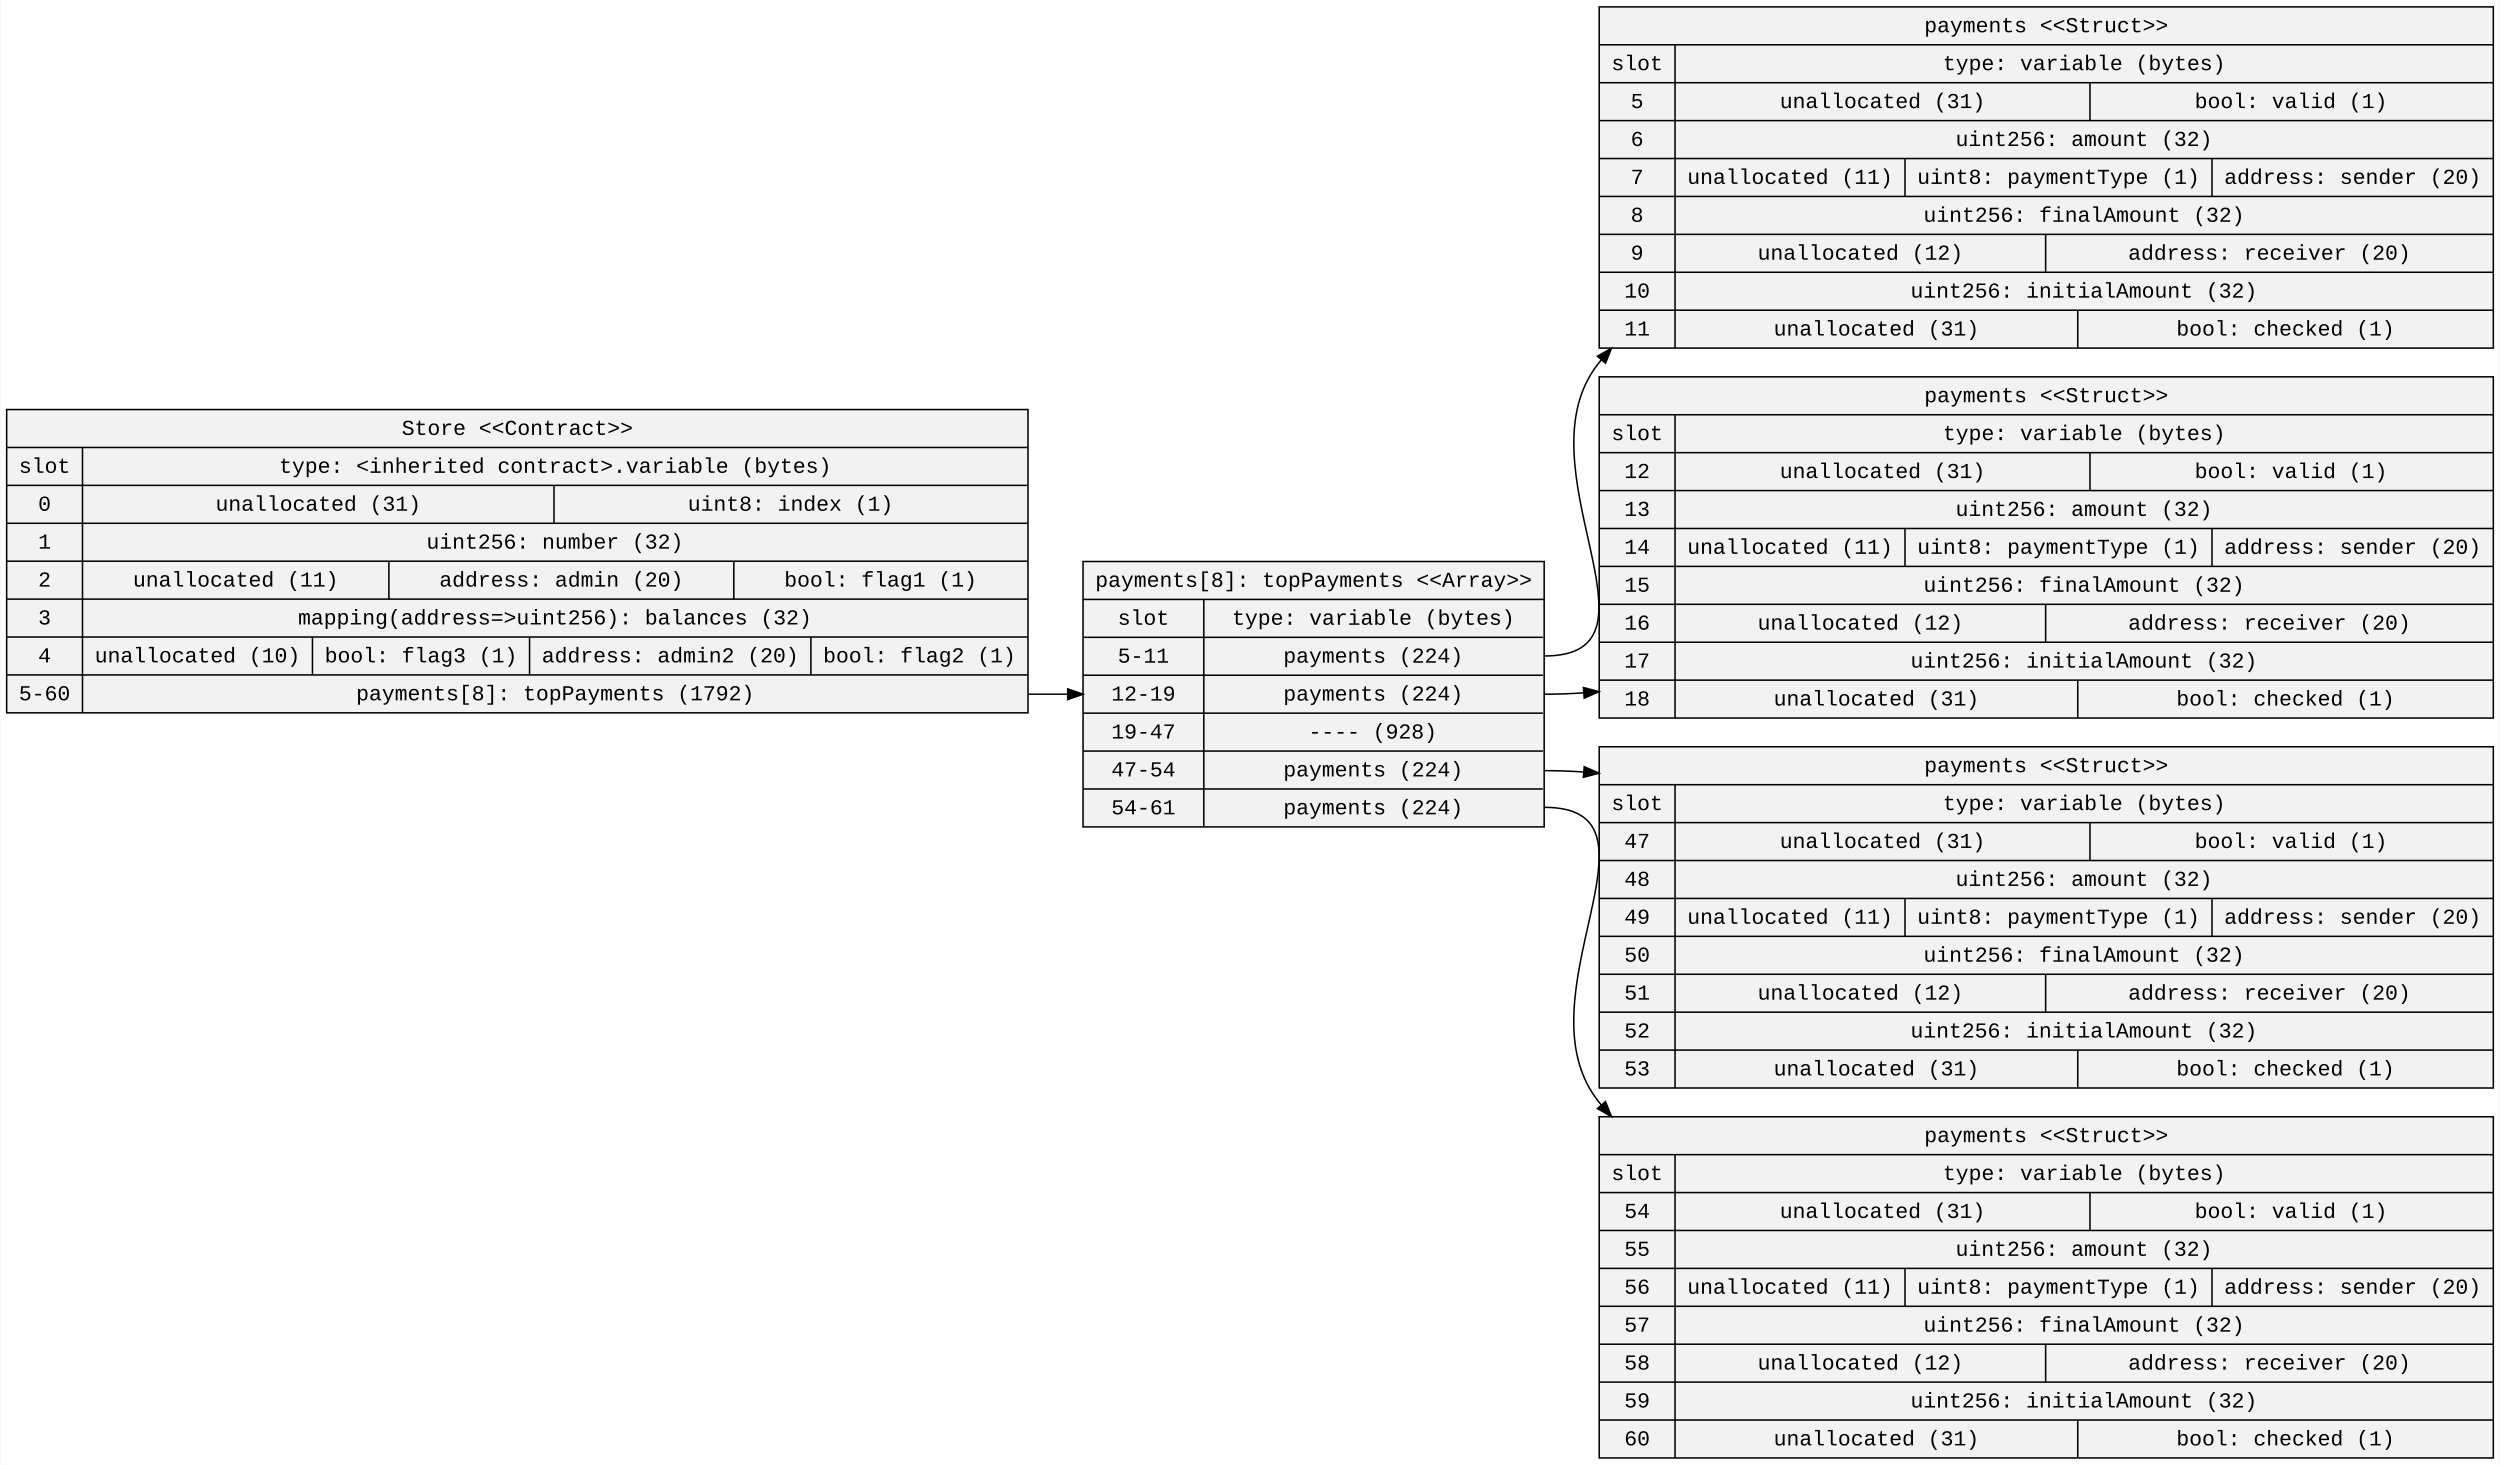
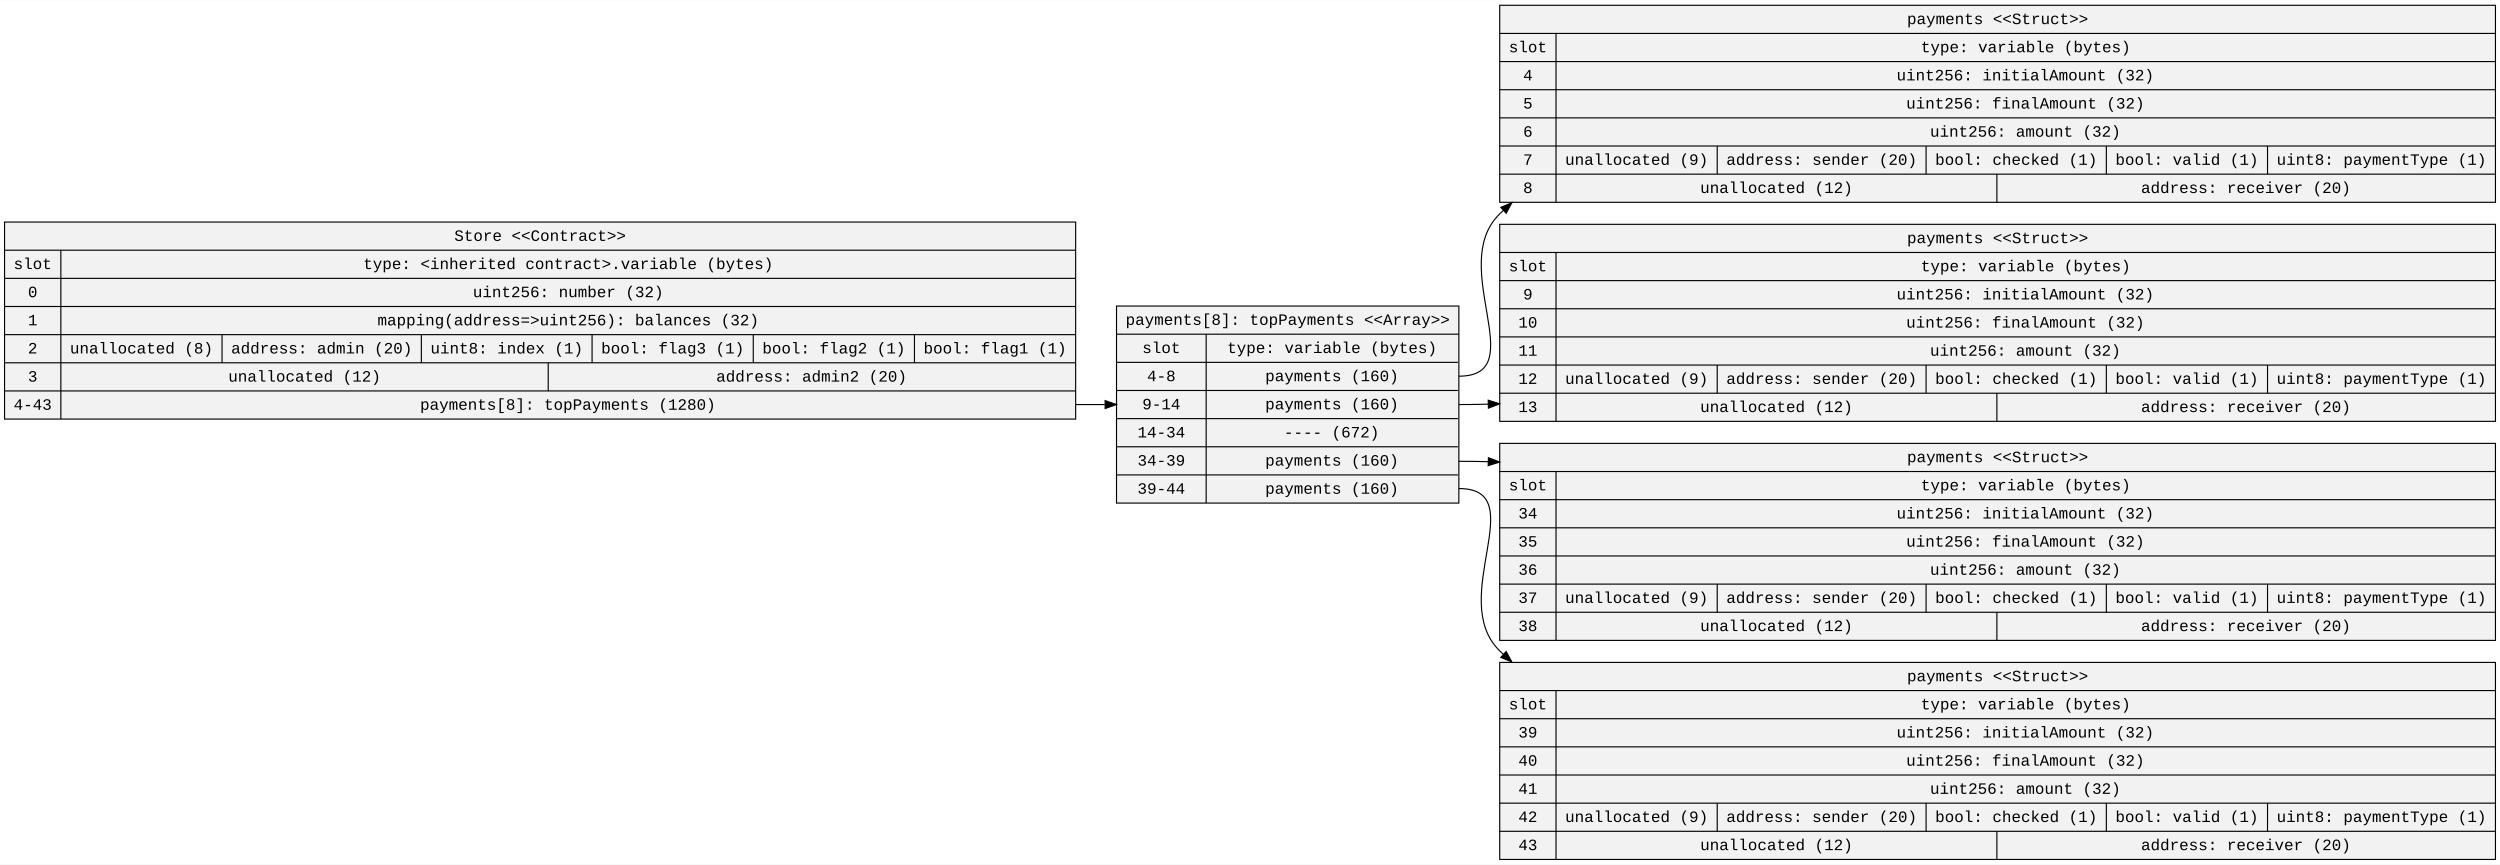
- <svg xmlns="http://www.w3.org/2000/svg" width="1635pt" height="958pt" viewBox="0.00 0.00 1634.63 958.20">
-   <g id="graph0" class="graph" transform="scale(1 1) rotate(0) translate(4 954.2)">
-     <polygon fill="white" stroke="transparent" points="-4,4 -4,-954.2 1630.63,-954.2 1630.63,4 -4,4" />
+ <svg xmlns="http://www.w3.org/2000/svg" width="2203pt" height="762pt" viewBox="0.00 0.00 2202.71 761.60">
+   <g id="graph0" class="graph" transform="scale(1 1) rotate(0) translate(4 757.6)">
+     <polygon fill="white" stroke="transparent" points="-4,4 -4,-757.6 2198.71,-757.6 2198.71,4 -4,4" />
    <g id="node1" class="node">
-       <polygon fill="#f2f2f2" stroke="black" points="0,-487.9 0,-686.3 668.1,-686.3 668.1,-487.9 0,-487.9" />
-       <text text-anchor="middle" x="334.05" y="-669.7" font-family="Courier New" font-size="14.00">Store &lt;&lt;Contract&gt;&gt;</text>
-       <polyline fill="none" stroke="black" points="0,-661.5 668.1,-661.5 " />
-       <text text-anchor="middle" x="24.8" y="-644.9" font-family="Courier New" font-size="14.00">slot</text>
-       <polyline fill="none" stroke="black" points="0,-636.7 49.61,-636.7 " />
-       <text text-anchor="middle" x="24.8" y="-620.1" font-family="Courier New" font-size="14.00">0</text>
-       <polyline fill="none" stroke="black" points="0,-611.9 49.61,-611.9 " />
-       <text text-anchor="middle" x="24.8" y="-595.3" font-family="Courier New" font-size="14.00">1</text>
-       <polyline fill="none" stroke="black" points="0,-587.1 49.61,-587.1 " />
-       <text text-anchor="middle" x="24.8" y="-570.5" font-family="Courier New" font-size="14.00">2</text>
-       <polyline fill="none" stroke="black" points="0,-562.3 49.61,-562.3 " />
-       <text text-anchor="middle" x="24.8" y="-545.7" font-family="Courier New" font-size="14.00">3</text>
-       <polyline fill="none" stroke="black" points="0,-537.5 49.61,-537.5 " />
-       <text text-anchor="middle" x="24.8" y="-520.9" font-family="Courier New" font-size="14.00">4</text>
-       <polyline fill="none" stroke="black" points="0,-512.7 49.61,-512.7 " />
-       <text text-anchor="middle" x="24.8" y="-496.1" font-family="Courier New" font-size="14.00">5-60</text>
-       <polyline fill="none" stroke="black" points="49.61,-487.9 49.61,-661.5 " />
-       <text text-anchor="middle" x="358.85" y="-644.9" font-family="Courier New" font-size="14.00">type: &lt;inherited contract&gt;.variable (bytes)</text>
-       <polyline fill="none" stroke="black" points="49.61,-636.7 668.1,-636.7 " />
-       <text text-anchor="middle" x="203.82" y="-620.1" font-family="Courier New" font-size="14.00">unallocated (31)</text>
-       <polyline fill="none" stroke="black" points="358.03,-611.9 358.03,-636.7 " />
-       <text text-anchor="middle" x="512.74" y="-620.1" font-family="Courier New" font-size="14.00">uint8: index (1)</text>
-       <polyline fill="none" stroke="black" points="49.61,-611.9 668.1,-611.9 " />
-       <text text-anchor="middle" x="358.62" y="-595.3" font-family="Courier New" font-size="14.00">uint256: number (32)</text>
-       <polyline fill="none" stroke="black" points="49.61,-587.1 668.1,-587.1 " />
-       <text text-anchor="middle" x="149.82" y="-570.5" font-family="Courier New" font-size="14.00">unallocated (11)</text>
-       <polyline fill="none" stroke="black" points="250.03,-562.3 250.03,-587.1 " />
-       <text text-anchor="middle" x="362.84" y="-570.5" font-family="Courier New" font-size="14.00">address: admin (20)</text>
-       <polyline fill="none" stroke="black" points="475.65,-562.3 475.65,-587.1 " />
-       <text text-anchor="middle" x="571.66" y="-570.5" font-family="Courier New" font-size="14.00">bool: flag1 (1)</text>
-       <polyline fill="none" stroke="black" points="49.61,-562.3 668.1,-562.3 " />
-       <text text-anchor="middle" x="358.63" y="-545.7" font-family="Courier New" font-size="14.00">mapping(address=&gt;uint256): balances (32)</text>
-       <polyline fill="none" stroke="black" points="49.61,-537.5 668.1,-537.5 " />
-       <text text-anchor="middle" x="124.82" y="-520.9" font-family="Courier New" font-size="14.00">unallocated (10)</text>
-       <polyline fill="none" stroke="black" points="200.03,-512.7 200.03,-537.5 " />
-       <text text-anchor="middle" x="271.04" y="-520.9" font-family="Courier New" font-size="14.00">bool: flag3 (1)</text>
-       <polyline fill="none" stroke="black" points="342.05,-512.7 342.05,-537.5 " />
-       <text text-anchor="middle" x="434.06" y="-520.9" font-family="Courier New" font-size="14.00">address: admin2 (20)</text>
-       <polyline fill="none" stroke="black" points="526.08,-512.7 526.08,-537.5 " />
-       <text text-anchor="middle" x="597.09" y="-520.9" font-family="Courier New" font-size="14.00">bool: flag2 (1)</text>
-       <polyline fill="none" stroke="black" points="49.61,-512.7 668.1,-512.7 " />
-       <text text-anchor="middle" x="358.83" y="-496.1" font-family="Courier New" font-size="14.00">payments[8]: topPayments (1792)</text>
+       <polygon fill="#f2f2f2" stroke="black" points="0,-388.5 0,-562.1 943.74,-562.1 943.74,-388.5 0,-388.5" />
+       <text text-anchor="middle" x="471.87" y="-545.5" font-family="Courier New" font-size="14.00">Store &lt;&lt;Contract&gt;&gt;</text>
+       <polyline fill="none" stroke="black" points="0,-537.3 943.74,-537.3 " />
+       <text text-anchor="middle" x="24.8" y="-520.7" font-family="Courier New" font-size="14.00">slot</text>
+       <polyline fill="none" stroke="black" points="0,-512.5 49.61,-512.5 " />
+       <text text-anchor="middle" x="24.8" y="-495.9" font-family="Courier New" font-size="14.00">0</text>
+       <polyline fill="none" stroke="black" points="0,-487.7 49.61,-487.7 " />
+       <text text-anchor="middle" x="24.8" y="-471.1" font-family="Courier New" font-size="14.00">1</text>
+       <polyline fill="none" stroke="black" points="0,-462.9 49.61,-462.9 " />
+       <text text-anchor="middle" x="24.8" y="-446.3" font-family="Courier New" font-size="14.00">2</text>
+       <polyline fill="none" stroke="black" points="0,-438.1 49.61,-438.1 " />
+       <text text-anchor="middle" x="24.8" y="-421.5" font-family="Courier New" font-size="14.00">3</text>
+       <polyline fill="none" stroke="black" points="0,-413.3 49.61,-413.3 " />
+       <text text-anchor="middle" x="24.8" y="-396.7" font-family="Courier New" font-size="14.00">4-43</text>
+       <polyline fill="none" stroke="black" points="49.61,-388.5 49.61,-537.3 " />
+       <text text-anchor="middle" x="496.67" y="-520.7" font-family="Courier New" font-size="14.00">type: &lt;inherited contract&gt;.variable (bytes)</text>
+       <polyline fill="none" stroke="black" points="49.61,-512.5 943.74,-512.5 " />
+       <text text-anchor="middle" x="496.62" y="-495.9" font-family="Courier New" font-size="14.00">uint256: number (32)</text>
+       <polyline fill="none" stroke="black" points="49.61,-487.7 943.74,-487.7 " />
+       <text text-anchor="middle" x="496.63" y="-471.1" font-family="Courier New" font-size="14.00">mapping(address=&gt;uint256): balances (32)</text>
+       <polyline fill="none" stroke="black" points="49.61,-462.9 943.74,-462.9 " />
+       <text text-anchor="middle" x="120.62" y="-446.3" font-family="Courier New" font-size="14.00">unallocated (8)</text>
+       <polyline fill="none" stroke="black" points="191.63,-438.1 191.63,-462.9 " />
+       <text text-anchor="middle" x="279.44" y="-446.3" font-family="Courier New" font-size="14.00">address: admin (20)</text>
+       <polyline fill="none" stroke="black" points="367.25,-438.1 367.25,-462.9 " />
+       <text text-anchor="middle" x="442.46" y="-446.3" font-family="Courier New" font-size="14.00">uint8: index (1)</text>
+       <polyline fill="none" stroke="black" points="517.67,-438.1 517.67,-462.9 " />
+       <text text-anchor="middle" x="588.68" y="-446.3" font-family="Courier New" font-size="14.00">bool: flag3 (1)</text>
+       <polyline fill="none" stroke="black" points="659.69,-438.1 659.69,-462.9 " />
+       <text text-anchor="middle" x="730.7" y="-446.3" font-family="Courier New" font-size="14.00">bool: flag2 (1)</text>
+       <polyline fill="none" stroke="black" points="801.71,-438.1 801.71,-462.9 " />
+       <text text-anchor="middle" x="872.73" y="-446.3" font-family="Courier New" font-size="14.00">bool: flag1 (1)</text>
+       <polyline fill="none" stroke="black" points="49.61,-438.1 943.74,-438.1 " />
+       <text text-anchor="middle" x="264.32" y="-421.5" font-family="Courier New" font-size="14.00">unallocated (12)</text>
+       <polyline fill="none" stroke="black" points="479.03,-413.3 479.03,-438.1 " />
+       <text text-anchor="middle" x="711.04" y="-421.5" font-family="Courier New" font-size="14.00">address: admin2 (20)</text>
+       <polyline fill="none" stroke="black" points="49.61,-413.3 943.74,-413.3 " />
+       <text text-anchor="middle" x="496.33" y="-396.7" font-family="Courier New" font-size="14.00">payments[8]: topPayments (1280)</text>
    </g>
    <g id="node6" class="node">
-       <polygon fill="#f2f2f2" stroke="black" points="704.1,-413.3 704.1,-586.9 1005.74,-586.9 1005.74,-413.3 704.1,-413.3" />
-       <text text-anchor="middle" x="854.92" y="-570.3" font-family="Courier New" font-size="14.00">payments[8]: topPayments &lt;&lt;Array&gt;&gt;</text>
-       <polyline fill="none" stroke="black" points="704.1,-562.1 1005.74,-562.1 " />
-       <text text-anchor="middle" x="743.6" y="-545.5" font-family="Courier New" font-size="14.00">slot</text>
-       <polyline fill="none" stroke="black" points="704.1,-537.3 783.1,-537.3 " />
-       <text text-anchor="middle" x="743.6" y="-520.7" font-family="Courier New" font-size="14.00">5-11</text>
-       <polyline fill="none" stroke="black" points="704.1,-512.5 783.1,-512.5 " />
-       <text text-anchor="middle" x="743.6" y="-495.9" font-family="Courier New" font-size="14.00">12-19</text>
-       <polyline fill="none" stroke="black" points="704.1,-487.7 783.1,-487.7 " />
-       <text text-anchor="middle" x="743.6" y="-471.1" font-family="Courier New" font-size="14.00">19-47</text>
-       <polyline fill="none" stroke="black" points="704.1,-462.9 783.1,-462.9 " />
-       <text text-anchor="middle" x="743.6" y="-446.3" font-family="Courier New" font-size="14.00">47-54</text>
-       <polyline fill="none" stroke="black" points="704.1,-438.1 783.1,-438.1 " />
-       <text text-anchor="middle" x="743.6" y="-421.5" font-family="Courier New" font-size="14.00">54-61</text>
-       <polyline fill="none" stroke="black" points="783.1,-413.3 783.1,-562.1 " />
-       <text text-anchor="middle" x="894.02" y="-545.5" font-family="Courier New" font-size="14.00">type: variable (bytes)</text>
-       <polyline fill="none" stroke="black" points="783.1,-537.3 1004.93,-537.3 " />
-       <text text-anchor="middle" x="893.91" y="-520.7" font-family="Courier New" font-size="14.00">payments (224)</text>
-       <polyline fill="none" stroke="black" points="783.1,-512.5 1004.93,-512.5 " />
-       <text text-anchor="middle" x="893.91" y="-495.9" font-family="Courier New" font-size="14.00">payments (224)</text>
-       <polyline fill="none" stroke="black" points="783.1,-487.7 1004.93,-487.7 " />
-       <text text-anchor="middle" x="893.61" y="-471.1" font-family="Courier New" font-size="14.00">---- (928)</text>
-       <polyline fill="none" stroke="black" points="783.1,-462.9 1004.93,-462.9 " />
-       <text text-anchor="middle" x="893.91" y="-446.3" font-family="Courier New" font-size="14.00">payments (224)</text>
-       <polyline fill="none" stroke="black" points="783.1,-438.1 1004.93,-438.1 " />
-       <text text-anchor="middle" x="893.91" y="-421.5" font-family="Courier New" font-size="14.00">payments (224)</text>
+       <polygon fill="#f2f2f2" stroke="black" points="979.74,-314.5 979.74,-488.1 1281.38,-488.1 1281.38,-314.5 979.74,-314.5" />
+       <text text-anchor="middle" x="1130.56" y="-471.5" font-family="Courier New" font-size="14.00">payments[8]: topPayments &lt;&lt;Array&gt;&gt;</text>
+       <polyline fill="none" stroke="black" points="979.74,-463.3 1281.38,-463.3 " />
+       <text text-anchor="middle" x="1019.24" y="-446.7" font-family="Courier New" font-size="14.00">slot</text>
+       <polyline fill="none" stroke="black" points="979.74,-438.5 1058.74,-438.5 " />
+       <text text-anchor="middle" x="1019.24" y="-421.9" font-family="Courier New" font-size="14.00">4-8</text>
+       <polyline fill="none" stroke="black" points="979.74,-413.7 1058.74,-413.7 " />
+       <text text-anchor="middle" x="1019.24" y="-397.1" font-family="Courier New" font-size="14.00">9-14</text>
+       <polyline fill="none" stroke="black" points="979.74,-388.9 1058.74,-388.9 " />
+       <text text-anchor="middle" x="1019.24" y="-372.3" font-family="Courier New" font-size="14.00">14-34</text>
+       <polyline fill="none" stroke="black" points="979.74,-364.1 1058.74,-364.1 " />
+       <text text-anchor="middle" x="1019.24" y="-347.5" font-family="Courier New" font-size="14.00">34-39</text>
+       <polyline fill="none" stroke="black" points="979.74,-339.3 1058.74,-339.3 " />
+       <text text-anchor="middle" x="1019.24" y="-322.7" font-family="Courier New" font-size="14.00">39-44</text>
+       <polyline fill="none" stroke="black" points="1058.74,-314.5 1058.74,-463.3 " />
+       <text text-anchor="middle" x="1169.66" y="-446.7" font-family="Courier New" font-size="14.00">type: variable (bytes)</text>
+       <polyline fill="none" stroke="black" points="1058.74,-438.5 1280.57,-438.5 " />
+       <text text-anchor="middle" x="1169.55" y="-421.9" font-family="Courier New" font-size="14.00">payments (160)</text>
+       <polyline fill="none" stroke="black" points="1058.74,-413.7 1280.57,-413.7 " />
+       <text text-anchor="middle" x="1169.55" y="-397.1" font-family="Courier New" font-size="14.00">payments (160)</text>
+       <polyline fill="none" stroke="black" points="1058.74,-388.9 1280.57,-388.9 " />
+       <text text-anchor="middle" x="1169.25" y="-372.3" font-family="Courier New" font-size="14.00">---- (672)</text>
+       <polyline fill="none" stroke="black" points="1058.74,-364.1 1280.57,-364.1 " />
+       <text text-anchor="middle" x="1169.55" y="-347.5" font-family="Courier New" font-size="14.00">payments (160)</text>
+       <polyline fill="none" stroke="black" points="1058.74,-339.3 1280.57,-339.3 " />
+       <text text-anchor="middle" x="1169.55" y="-322.7" font-family="Courier New" font-size="14.00">payments (160)</text>
    </g>
    <g id="edge1" class="edge">
-       <path fill="none" stroke="black" d="M668.1,-500.1C676.5,-500.1 685.12,-500.1 693.82,-500.1" />
-       <polygon fill="black" stroke="black" points="694.07,-503.6 704.07,-500.1 694.07,-496.6 694.07,-503.6" />
+       <path fill="none" stroke="black" d="M943.74,-401.3C952.14,-401.3 960.76,-401.3 969.46,-401.3" />
+       <polygon fill="black" stroke="black" points="969.71,-404.8 979.71,-401.3 969.71,-397.8 969.71,-404.8" />
    </g>
    <g id="node2" class="node">
-       <polygon fill="#f2f2f2" stroke="black" points="1041.74,-726.5 1041.74,-949.7 1626.63,-949.7 1626.63,-726.5 1041.74,-726.5" />
-       <text text-anchor="middle" x="1334.18" y="-933.1" font-family="Courier New" font-size="14.00">payments &lt;&lt;Struct&gt;&gt;</text>
-       <polyline fill="none" stroke="black" points="1041.74,-924.9 1626.63,-924.9 " />
-       <text text-anchor="middle" x="1066.54" y="-908.3" font-family="Courier New" font-size="14.00">slot</text>
-       <polyline fill="none" stroke="black" points="1041.74,-900.1 1091.35,-900.1 " />
-       <text text-anchor="middle" x="1066.54" y="-883.5" font-family="Courier New" font-size="14.00">5</text>
-       <polyline fill="none" stroke="black" points="1041.74,-875.3 1091.35,-875.3 " />
-       <text text-anchor="middle" x="1066.54" y="-858.7" font-family="Courier New" font-size="14.00">6</text>
-       <polyline fill="none" stroke="black" points="1041.74,-850.5 1091.35,-850.5 " />
-       <text text-anchor="middle" x="1066.54" y="-833.9" font-family="Courier New" font-size="14.00">7</text>
-       <polyline fill="none" stroke="black" points="1041.74,-825.7 1091.35,-825.7 " />
-       <text text-anchor="middle" x="1066.54" y="-809.1" font-family="Courier New" font-size="14.00">8</text>
-       <polyline fill="none" stroke="black" points="1041.74,-800.9 1091.35,-800.9 " />
-       <text text-anchor="middle" x="1066.54" y="-784.3" font-family="Courier New" font-size="14.00">9</text>
-       <polyline fill="none" stroke="black" points="1041.74,-776.1 1091.35,-776.1 " />
-       <text text-anchor="middle" x="1066.54" y="-759.5" font-family="Courier New" font-size="14.00">10</text>
-       <polyline fill="none" stroke="black" points="1041.74,-751.3 1091.35,-751.3 " />
-       <text text-anchor="middle" x="1066.54" y="-734.7" font-family="Courier New" font-size="14.00">11</text>
-       <polyline fill="none" stroke="black" points="1091.35,-726.5 1091.35,-924.9 " />
-       <text text-anchor="middle" x="1358.99" y="-908.3" font-family="Courier New" font-size="14.00">type: variable (bytes)</text>
-       <polyline fill="none" stroke="black" points="1091.35,-900.1 1626.63,-900.1 " />
-       <text text-anchor="middle" x="1227.06" y="-883.5" font-family="Courier New" font-size="14.00">unallocated (31)</text>
-       <polyline fill="none" stroke="black" points="1362.77,-875.3 1362.77,-900.1 " />
-       <text text-anchor="middle" x="1494.28" y="-883.5" font-family="Courier New" font-size="14.00">bool: valid (1)</text>
-       <polyline fill="none" stroke="black" points="1091.35,-875.3 1626.63,-875.3 " />
-       <text text-anchor="middle" x="1358.86" y="-858.7" font-family="Courier New" font-size="14.00">uint256: amount (32)</text>
-       <polyline fill="none" stroke="black" points="1091.35,-850.5 1626.63,-850.5 " />
-       <text text-anchor="middle" x="1166.56" y="-833.9" font-family="Courier New" font-size="14.00">unallocated (11)</text>
-       <polyline fill="none" stroke="black" points="1241.77,-825.7 1241.77,-850.5 " />
-       <text text-anchor="middle" x="1342.18" y="-833.9" font-family="Courier New" font-size="14.00">uint8: paymentType (1)</text>
-       <polyline fill="none" stroke="black" points="1442.6,-825.7 1442.6,-850.5 " />
-       <text text-anchor="middle" x="1534.61" y="-833.9" font-family="Courier New" font-size="14.00">address: sender (20)</text>
-       <polyline fill="none" stroke="black" points="1091.35,-825.7 1626.63,-825.7 " />
-       <text text-anchor="middle" x="1358.86" y="-809.1" font-family="Courier New" font-size="14.00">uint256: finalAmount (32)</text>
-       <polyline fill="none" stroke="black" points="1091.35,-800.9 1626.63,-800.9 " />
-       <text text-anchor="middle" x="1212.56" y="-784.3" font-family="Courier New" font-size="14.00">unallocated (12)</text>
-       <polyline fill="none" stroke="black" points="1333.77,-776.1 1333.77,-800.9 " />
-       <text text-anchor="middle" x="1480.18" y="-784.3" font-family="Courier New" font-size="14.00">address: receiver (20)</text>
-       <polyline fill="none" stroke="black" points="1091.35,-776.1 1626.63,-776.1 " />
-       <text text-anchor="middle" x="1358.77" y="-759.5" font-family="Courier New" font-size="14.00">uint256: initialAmount (32)</text>
-       <polyline fill="none" stroke="black" points="1091.35,-751.3 1626.63,-751.3 " />
-       <text text-anchor="middle" x="1223.06" y="-734.7" font-family="Courier New" font-size="14.00">unallocated (31)</text>
-       <polyline fill="none" stroke="black" points="1354.77,-726.5 1354.77,-751.3 " />
-       <text text-anchor="middle" x="1490.68" y="-734.7" font-family="Courier New" font-size="14.00">bool: checked (1)</text>
+       <polygon fill="#f2f2f2" stroke="black" points="1317.38,-579.5 1317.38,-753.1 2194.71,-753.1 2194.71,-579.5 1317.38,-579.5" />
+       <text text-anchor="middle" x="1756.05" y="-736.5" font-family="Courier New" font-size="14.00">payments &lt;&lt;Struct&gt;&gt;</text>
+       <polyline fill="none" stroke="black" points="1317.38,-728.3 2194.71,-728.3 " />
+       <text text-anchor="middle" x="1342.18" y="-711.7" font-family="Courier New" font-size="14.00">slot</text>
+       <polyline fill="none" stroke="black" points="1317.38,-703.5 1366.99,-703.5 " />
+       <text text-anchor="middle" x="1342.18" y="-686.9" font-family="Courier New" font-size="14.00">4</text>
+       <polyline fill="none" stroke="black" points="1317.38,-678.7 1366.99,-678.7 " />
+       <text text-anchor="middle" x="1342.18" y="-662.1" font-family="Courier New" font-size="14.00">5</text>
+       <polyline fill="none" stroke="black" points="1317.38,-653.9 1366.99,-653.9 " />
+       <text text-anchor="middle" x="1342.18" y="-637.3" font-family="Courier New" font-size="14.00">6</text>
+       <polyline fill="none" stroke="black" points="1317.38,-629.1 1366.99,-629.1 " />
+       <text text-anchor="middle" x="1342.18" y="-612.5" font-family="Courier New" font-size="14.00">7</text>
+       <polyline fill="none" stroke="black" points="1317.38,-604.3 1366.99,-604.3 " />
+       <text text-anchor="middle" x="1342.18" y="-587.7" font-family="Courier New" font-size="14.00">8</text>
+       <polyline fill="none" stroke="black" points="1366.99,-579.5 1366.99,-728.3 " />
+       <text text-anchor="middle" x="1780.85" y="-711.7" font-family="Courier New" font-size="14.00">type: variable (bytes)</text>
+       <polyline fill="none" stroke="black" points="1366.99,-703.5 2194.71,-703.5 " />
+       <text text-anchor="middle" x="1780.41" y="-686.9" font-family="Courier New" font-size="14.00">uint256: initialAmount (32)</text>
+       <polyline fill="none" stroke="black" points="1366.99,-678.7 2194.71,-678.7 " />
+       <text text-anchor="middle" x="1780.5" y="-662.1" font-family="Courier New" font-size="14.00">uint256: finalAmount (32)</text>
+       <polyline fill="none" stroke="black" points="1366.99,-653.9 2194.71,-653.9 " />
+       <text text-anchor="middle" x="1780.5" y="-637.3" font-family="Courier New" font-size="14.00">uint256: amount (32)</text>
+       <polyline fill="none" stroke="black" points="1366.99,-629.1 2194.71,-629.1 " />
+       <text text-anchor="middle" x="1438" y="-612.5" font-family="Courier New" font-size="14.00">unallocated (9)</text>
+       <polyline fill="none" stroke="black" points="1509.01,-604.3 1509.01,-629.1 " />
+       <text text-anchor="middle" x="1601.02" y="-612.5" font-family="Courier New" font-size="14.00">address: sender (20)</text>
+       <polyline fill="none" stroke="black" points="1693.04,-604.3 1693.04,-629.1 " />
+       <text text-anchor="middle" x="1772.45" y="-612.5" font-family="Courier New" font-size="14.00">bool: checked (1)</text>
+       <polyline fill="none" stroke="black" points="1851.86,-604.3 1851.86,-629.1 " />
+       <text text-anchor="middle" x="1922.87" y="-612.5" font-family="Courier New" font-size="14.00">bool: valid (1)</text>
+       <polyline fill="none" stroke="black" points="1993.88,-604.3 1993.88,-629.1 " />
+       <text text-anchor="middle" x="2094.29" y="-612.5" font-family="Courier New" font-size="14.00">uint8: paymentType (1)</text>
+       <polyline fill="none" stroke="black" points="1366.99,-604.3 2194.71,-604.3 " />
+       <text text-anchor="middle" x="1561.2" y="-587.7" font-family="Courier New" font-size="14.00">unallocated (12)</text>
+       <polyline fill="none" stroke="black" points="1755.41,-579.5 1755.41,-604.3 " />
+       <text text-anchor="middle" x="1974.82" y="-587.7" font-family="Courier New" font-size="14.00">address: receiver (20)</text>
    </g>
    <g id="node3" class="node">
-       <polygon fill="#f2f2f2" stroke="black" points="1041.74,-484.5 1041.74,-707.7 1626.63,-707.7 1626.63,-484.5 1041.74,-484.5" />
-       <text text-anchor="middle" x="1334.18" y="-691.1" font-family="Courier New" font-size="14.00">payments &lt;&lt;Struct&gt;&gt;</text>
-       <polyline fill="none" stroke="black" points="1041.74,-682.9 1626.63,-682.9 " />
-       <text text-anchor="middle" x="1066.54" y="-666.3" font-family="Courier New" font-size="14.00">slot</text>
-       <polyline fill="none" stroke="black" points="1041.74,-658.1 1091.35,-658.1 " />
-       <text text-anchor="middle" x="1066.54" y="-641.5" font-family="Courier New" font-size="14.00">12</text>
-       <polyline fill="none" stroke="black" points="1041.74,-633.3 1091.35,-633.3 " />
-       <text text-anchor="middle" x="1066.54" y="-616.7" font-family="Courier New" font-size="14.00">13</text>
-       <polyline fill="none" stroke="black" points="1041.74,-608.5 1091.35,-608.5 " />
-       <text text-anchor="middle" x="1066.54" y="-591.9" font-family="Courier New" font-size="14.00">14</text>
-       <polyline fill="none" stroke="black" points="1041.74,-583.7 1091.35,-583.7 " />
-       <text text-anchor="middle" x="1066.54" y="-567.1" font-family="Courier New" font-size="14.00">15</text>
-       <polyline fill="none" stroke="black" points="1041.74,-558.9 1091.35,-558.9 " />
-       <text text-anchor="middle" x="1066.54" y="-542.3" font-family="Courier New" font-size="14.00">16</text>
-       <polyline fill="none" stroke="black" points="1041.74,-534.1 1091.35,-534.1 " />
-       <text text-anchor="middle" x="1066.54" y="-517.5" font-family="Courier New" font-size="14.00">17</text>
-       <polyline fill="none" stroke="black" points="1041.74,-509.3 1091.35,-509.3 " />
-       <text text-anchor="middle" x="1066.54" y="-492.7" font-family="Courier New" font-size="14.00">18</text>
-       <polyline fill="none" stroke="black" points="1091.35,-484.5 1091.35,-682.9 " />
-       <text text-anchor="middle" x="1358.99" y="-666.3" font-family="Courier New" font-size="14.00">type: variable (bytes)</text>
-       <polyline fill="none" stroke="black" points="1091.35,-658.1 1626.63,-658.1 " />
-       <text text-anchor="middle" x="1227.06" y="-641.5" font-family="Courier New" font-size="14.00">unallocated (31)</text>
-       <polyline fill="none" stroke="black" points="1362.77,-633.3 1362.77,-658.1 " />
-       <text text-anchor="middle" x="1494.28" y="-641.5" font-family="Courier New" font-size="14.00">bool: valid (1)</text>
-       <polyline fill="none" stroke="black" points="1091.35,-633.3 1626.63,-633.3 " />
-       <text text-anchor="middle" x="1358.86" y="-616.7" font-family="Courier New" font-size="14.00">uint256: amount (32)</text>
-       <polyline fill="none" stroke="black" points="1091.35,-608.5 1626.63,-608.5 " />
-       <text text-anchor="middle" x="1166.56" y="-591.9" font-family="Courier New" font-size="14.00">unallocated (11)</text>
-       <polyline fill="none" stroke="black" points="1241.77,-583.7 1241.77,-608.5 " />
-       <text text-anchor="middle" x="1342.18" y="-591.9" font-family="Courier New" font-size="14.00">uint8: paymentType (1)</text>
-       <polyline fill="none" stroke="black" points="1442.6,-583.7 1442.6,-608.5 " />
-       <text text-anchor="middle" x="1534.61" y="-591.9" font-family="Courier New" font-size="14.00">address: sender (20)</text>
-       <polyline fill="none" stroke="black" points="1091.35,-583.7 1626.63,-583.7 " />
-       <text text-anchor="middle" x="1358.86" y="-567.1" font-family="Courier New" font-size="14.00">uint256: finalAmount (32)</text>
-       <polyline fill="none" stroke="black" points="1091.35,-558.9 1626.63,-558.9 " />
-       <text text-anchor="middle" x="1212.56" y="-542.3" font-family="Courier New" font-size="14.00">unallocated (12)</text>
-       <polyline fill="none" stroke="black" points="1333.77,-534.1 1333.77,-558.9 " />
-       <text text-anchor="middle" x="1480.18" y="-542.3" font-family="Courier New" font-size="14.00">address: receiver (20)</text>
-       <polyline fill="none" stroke="black" points="1091.35,-534.1 1626.63,-534.1 " />
-       <text text-anchor="middle" x="1358.77" y="-517.5" font-family="Courier New" font-size="14.00">uint256: initialAmount (32)</text>
-       <polyline fill="none" stroke="black" points="1091.35,-509.3 1626.63,-509.3 " />
-       <text text-anchor="middle" x="1223.06" y="-492.7" font-family="Courier New" font-size="14.00">unallocated (31)</text>
-       <polyline fill="none" stroke="black" points="1354.77,-484.5 1354.77,-509.3 " />
-       <text text-anchor="middle" x="1490.68" y="-492.7" font-family="Courier New" font-size="14.00">bool: checked (1)</text>
+       <polygon fill="#f2f2f2" stroke="black" points="1317.38,-386.5 1317.38,-560.1 2194.71,-560.1 2194.71,-386.5 1317.38,-386.5" />
+       <text text-anchor="middle" x="1756.05" y="-543.5" font-family="Courier New" font-size="14.00">payments &lt;&lt;Struct&gt;&gt;</text>
+       <polyline fill="none" stroke="black" points="1317.38,-535.3 2194.71,-535.3 " />
+       <text text-anchor="middle" x="1342.18" y="-518.7" font-family="Courier New" font-size="14.00">slot</text>
+       <polyline fill="none" stroke="black" points="1317.38,-510.5 1366.99,-510.5 " />
+       <text text-anchor="middle" x="1342.18" y="-493.9" font-family="Courier New" font-size="14.00">9</text>
+       <polyline fill="none" stroke="black" points="1317.38,-485.7 1366.99,-485.7 " />
+       <text text-anchor="middle" x="1342.18" y="-469.1" font-family="Courier New" font-size="14.00">10</text>
+       <polyline fill="none" stroke="black" points="1317.38,-460.9 1366.99,-460.9 " />
+       <text text-anchor="middle" x="1342.18" y="-444.3" font-family="Courier New" font-size="14.00">11</text>
+       <polyline fill="none" stroke="black" points="1317.38,-436.1 1366.99,-436.1 " />
+       <text text-anchor="middle" x="1342.18" y="-419.5" font-family="Courier New" font-size="14.00">12</text>
+       <polyline fill="none" stroke="black" points="1317.38,-411.3 1366.99,-411.3 " />
+       <text text-anchor="middle" x="1342.18" y="-394.7" font-family="Courier New" font-size="14.00">13</text>
+       <polyline fill="none" stroke="black" points="1366.99,-386.5 1366.99,-535.3 " />
+       <text text-anchor="middle" x="1780.85" y="-518.7" font-family="Courier New" font-size="14.00">type: variable (bytes)</text>
+       <polyline fill="none" stroke="black" points="1366.99,-510.5 2194.71,-510.5 " />
+       <text text-anchor="middle" x="1780.41" y="-493.9" font-family="Courier New" font-size="14.00">uint256: initialAmount (32)</text>
+       <polyline fill="none" stroke="black" points="1366.99,-485.7 2194.71,-485.7 " />
+       <text text-anchor="middle" x="1780.5" y="-469.1" font-family="Courier New" font-size="14.00">uint256: finalAmount (32)</text>
+       <polyline fill="none" stroke="black" points="1366.99,-460.9 2194.71,-460.9 " />
+       <text text-anchor="middle" x="1780.5" y="-444.3" font-family="Courier New" font-size="14.00">uint256: amount (32)</text>
+       <polyline fill="none" stroke="black" points="1366.99,-436.1 2194.71,-436.1 " />
+       <text text-anchor="middle" x="1438" y="-419.5" font-family="Courier New" font-size="14.00">unallocated (9)</text>
+       <polyline fill="none" stroke="black" points="1509.01,-411.3 1509.01,-436.1 " />
+       <text text-anchor="middle" x="1601.02" y="-419.5" font-family="Courier New" font-size="14.00">address: sender (20)</text>
+       <polyline fill="none" stroke="black" points="1693.04,-411.3 1693.04,-436.1 " />
+       <text text-anchor="middle" x="1772.45" y="-419.5" font-family="Courier New" font-size="14.00">bool: checked (1)</text>
+       <polyline fill="none" stroke="black" points="1851.86,-411.3 1851.86,-436.1 " />
+       <text text-anchor="middle" x="1922.87" y="-419.5" font-family="Courier New" font-size="14.00">bool: valid (1)</text>
+       <polyline fill="none" stroke="black" points="1993.88,-411.3 1993.88,-436.1 " />
+       <text text-anchor="middle" x="2094.29" y="-419.5" font-family="Courier New" font-size="14.00">uint8: paymentType (1)</text>
+       <polyline fill="none" stroke="black" points="1366.99,-411.3 2194.71,-411.3 " />
+       <text text-anchor="middle" x="1561.2" y="-394.7" font-family="Courier New" font-size="14.00">unallocated (12)</text>
+       <polyline fill="none" stroke="black" points="1755.41,-386.5 1755.41,-411.3 " />
+       <text text-anchor="middle" x="1974.82" y="-394.7" font-family="Courier New" font-size="14.00">address: receiver (20)</text>
    </g>
    <g id="node4" class="node">
-       <polygon fill="#f2f2f2" stroke="black" points="1041.74,-242.5 1041.74,-465.7 1626.63,-465.7 1626.63,-242.5 1041.74,-242.5" />
-       <text text-anchor="middle" x="1334.18" y="-449.1" font-family="Courier New" font-size="14.00">payments &lt;&lt;Struct&gt;&gt;</text>
-       <polyline fill="none" stroke="black" points="1041.74,-440.9 1626.63,-440.9 " />
-       <text text-anchor="middle" x="1066.54" y="-424.3" font-family="Courier New" font-size="14.00">slot</text>
-       <polyline fill="none" stroke="black" points="1041.74,-416.1 1091.35,-416.1 " />
-       <text text-anchor="middle" x="1066.54" y="-399.5" font-family="Courier New" font-size="14.00">47</text>
-       <polyline fill="none" stroke="black" points="1041.74,-391.3 1091.35,-391.3 " />
-       <text text-anchor="middle" x="1066.54" y="-374.7" font-family="Courier New" font-size="14.00">48</text>
-       <polyline fill="none" stroke="black" points="1041.74,-366.5 1091.35,-366.5 " />
-       <text text-anchor="middle" x="1066.54" y="-349.9" font-family="Courier New" font-size="14.00">49</text>
-       <polyline fill="none" stroke="black" points="1041.74,-341.7 1091.35,-341.7 " />
-       <text text-anchor="middle" x="1066.54" y="-325.1" font-family="Courier New" font-size="14.00">50</text>
-       <polyline fill="none" stroke="black" points="1041.74,-316.9 1091.35,-316.9 " />
-       <text text-anchor="middle" x="1066.54" y="-300.3" font-family="Courier New" font-size="14.00">51</text>
-       <polyline fill="none" stroke="black" points="1041.74,-292.1 1091.35,-292.1 " />
-       <text text-anchor="middle" x="1066.54" y="-275.5" font-family="Courier New" font-size="14.00">52</text>
-       <polyline fill="none" stroke="black" points="1041.74,-267.3 1091.35,-267.3 " />
-       <text text-anchor="middle" x="1066.54" y="-250.7" font-family="Courier New" font-size="14.00">53</text>
-       <polyline fill="none" stroke="black" points="1091.35,-242.5 1091.35,-440.9 " />
-       <text text-anchor="middle" x="1358.99" y="-424.3" font-family="Courier New" font-size="14.00">type: variable (bytes)</text>
-       <polyline fill="none" stroke="black" points="1091.35,-416.1 1626.63,-416.1 " />
-       <text text-anchor="middle" x="1227.06" y="-399.5" font-family="Courier New" font-size="14.00">unallocated (31)</text>
-       <polyline fill="none" stroke="black" points="1362.77,-391.3 1362.77,-416.1 " />
-       <text text-anchor="middle" x="1494.28" y="-399.5" font-family="Courier New" font-size="14.00">bool: valid (1)</text>
-       <polyline fill="none" stroke="black" points="1091.35,-391.3 1626.63,-391.3 " />
-       <text text-anchor="middle" x="1358.86" y="-374.7" font-family="Courier New" font-size="14.00">uint256: amount (32)</text>
-       <polyline fill="none" stroke="black" points="1091.35,-366.5 1626.63,-366.5 " />
-       <text text-anchor="middle" x="1166.56" y="-349.9" font-family="Courier New" font-size="14.00">unallocated (11)</text>
-       <polyline fill="none" stroke="black" points="1241.77,-341.7 1241.77,-366.5 " />
-       <text text-anchor="middle" x="1342.18" y="-349.9" font-family="Courier New" font-size="14.00">uint8: paymentType (1)</text>
-       <polyline fill="none" stroke="black" points="1442.6,-341.7 1442.6,-366.5 " />
-       <text text-anchor="middle" x="1534.61" y="-349.9" font-family="Courier New" font-size="14.00">address: sender (20)</text>
-       <polyline fill="none" stroke="black" points="1091.35,-341.7 1626.63,-341.7 " />
-       <text text-anchor="middle" x="1358.86" y="-325.1" font-family="Courier New" font-size="14.00">uint256: finalAmount (32)</text>
-       <polyline fill="none" stroke="black" points="1091.35,-316.9 1626.63,-316.9 " />
-       <text text-anchor="middle" x="1212.56" y="-300.3" font-family="Courier New" font-size="14.00">unallocated (12)</text>
-       <polyline fill="none" stroke="black" points="1333.77,-292.1 1333.77,-316.9 " />
-       <text text-anchor="middle" x="1480.18" y="-300.3" font-family="Courier New" font-size="14.00">address: receiver (20)</text>
-       <polyline fill="none" stroke="black" points="1091.35,-292.1 1626.63,-292.1 " />
-       <text text-anchor="middle" x="1358.77" y="-275.5" font-family="Courier New" font-size="14.00">uint256: initialAmount (32)</text>
-       <polyline fill="none" stroke="black" points="1091.35,-267.3 1626.63,-267.3 " />
-       <text text-anchor="middle" x="1223.06" y="-250.7" font-family="Courier New" font-size="14.00">unallocated (31)</text>
-       <polyline fill="none" stroke="black" points="1354.77,-242.5 1354.77,-267.3 " />
-       <text text-anchor="middle" x="1490.68" y="-250.7" font-family="Courier New" font-size="14.00">bool: checked (1)</text>
+       <polygon fill="#f2f2f2" stroke="black" points="1317.38,-193.5 1317.38,-367.1 2194.71,-367.1 2194.71,-193.5 1317.38,-193.5" />
+       <text text-anchor="middle" x="1756.05" y="-350.5" font-family="Courier New" font-size="14.00">payments &lt;&lt;Struct&gt;&gt;</text>
+       <polyline fill="none" stroke="black" points="1317.38,-342.3 2194.71,-342.3 " />
+       <text text-anchor="middle" x="1342.18" y="-325.7" font-family="Courier New" font-size="14.00">slot</text>
+       <polyline fill="none" stroke="black" points="1317.38,-317.5 1366.99,-317.5 " />
+       <text text-anchor="middle" x="1342.18" y="-300.9" font-family="Courier New" font-size="14.00">34</text>
+       <polyline fill="none" stroke="black" points="1317.38,-292.7 1366.99,-292.7 " />
+       <text text-anchor="middle" x="1342.18" y="-276.1" font-family="Courier New" font-size="14.00">35</text>
+       <polyline fill="none" stroke="black" points="1317.38,-267.9 1366.99,-267.9 " />
+       <text text-anchor="middle" x="1342.18" y="-251.3" font-family="Courier New" font-size="14.00">36</text>
+       <polyline fill="none" stroke="black" points="1317.38,-243.1 1366.99,-243.1 " />
+       <text text-anchor="middle" x="1342.18" y="-226.5" font-family="Courier New" font-size="14.00">37</text>
+       <polyline fill="none" stroke="black" points="1317.38,-218.3 1366.99,-218.3 " />
+       <text text-anchor="middle" x="1342.18" y="-201.7" font-family="Courier New" font-size="14.00">38</text>
+       <polyline fill="none" stroke="black" points="1366.99,-193.5 1366.99,-342.3 " />
+       <text text-anchor="middle" x="1780.85" y="-325.7" font-family="Courier New" font-size="14.00">type: variable (bytes)</text>
+       <polyline fill="none" stroke="black" points="1366.99,-317.5 2194.71,-317.5 " />
+       <text text-anchor="middle" x="1780.41" y="-300.9" font-family="Courier New" font-size="14.00">uint256: initialAmount (32)</text>
+       <polyline fill="none" stroke="black" points="1366.99,-292.7 2194.71,-292.7 " />
+       <text text-anchor="middle" x="1780.5" y="-276.1" font-family="Courier New" font-size="14.00">uint256: finalAmount (32)</text>
+       <polyline fill="none" stroke="black" points="1366.99,-267.9 2194.71,-267.9 " />
+       <text text-anchor="middle" x="1780.5" y="-251.3" font-family="Courier New" font-size="14.00">uint256: amount (32)</text>
+       <polyline fill="none" stroke="black" points="1366.99,-243.1 2194.71,-243.1 " />
+       <text text-anchor="middle" x="1438" y="-226.5" font-family="Courier New" font-size="14.00">unallocated (9)</text>
+       <polyline fill="none" stroke="black" points="1509.01,-218.3 1509.01,-243.1 " />
+       <text text-anchor="middle" x="1601.02" y="-226.5" font-family="Courier New" font-size="14.00">address: sender (20)</text>
+       <polyline fill="none" stroke="black" points="1693.04,-218.3 1693.04,-243.1 " />
+       <text text-anchor="middle" x="1772.45" y="-226.5" font-family="Courier New" font-size="14.00">bool: checked (1)</text>
+       <polyline fill="none" stroke="black" points="1851.86,-218.3 1851.86,-243.1 " />
+       <text text-anchor="middle" x="1922.87" y="-226.5" font-family="Courier New" font-size="14.00">bool: valid (1)</text>
+       <polyline fill="none" stroke="black" points="1993.88,-218.3 1993.88,-243.1 " />
+       <text text-anchor="middle" x="2094.29" y="-226.5" font-family="Courier New" font-size="14.00">uint8: paymentType (1)</text>
+       <polyline fill="none" stroke="black" points="1366.99,-218.3 2194.71,-218.3 " />
+       <text text-anchor="middle" x="1561.2" y="-201.7" font-family="Courier New" font-size="14.00">unallocated (12)</text>
+       <polyline fill="none" stroke="black" points="1755.41,-193.5 1755.41,-218.3 " />
+       <text text-anchor="middle" x="1974.82" y="-201.7" font-family="Courier New" font-size="14.00">address: receiver (20)</text>
    </g>
    <g id="node5" class="node">
-       <polygon fill="#f2f2f2" stroke="black" points="1041.74,-0.5 1041.74,-223.7 1626.63,-223.7 1626.63,-0.5 1041.74,-0.5" />
-       <text text-anchor="middle" x="1334.18" y="-207.1" font-family="Courier New" font-size="14.00">payments &lt;&lt;Struct&gt;&gt;</text>
-       <polyline fill="none" stroke="black" points="1041.74,-198.9 1626.63,-198.9 " />
-       <text text-anchor="middle" x="1066.54" y="-182.3" font-family="Courier New" font-size="14.00">slot</text>
-       <polyline fill="none" stroke="black" points="1041.74,-174.1 1091.35,-174.1 " />
-       <text text-anchor="middle" x="1066.54" y="-157.5" font-family="Courier New" font-size="14.00">54</text>
-       <polyline fill="none" stroke="black" points="1041.74,-149.3 1091.35,-149.3 " />
-       <text text-anchor="middle" x="1066.54" y="-132.7" font-family="Courier New" font-size="14.00">55</text>
-       <polyline fill="none" stroke="black" points="1041.74,-124.5 1091.35,-124.5 " />
-       <text text-anchor="middle" x="1066.54" y="-107.9" font-family="Courier New" font-size="14.00">56</text>
-       <polyline fill="none" stroke="black" points="1041.74,-99.7 1091.35,-99.7 " />
-       <text text-anchor="middle" x="1066.54" y="-83.1" font-family="Courier New" font-size="14.00">57</text>
-       <polyline fill="none" stroke="black" points="1041.74,-74.9 1091.35,-74.9 " />
-       <text text-anchor="middle" x="1066.54" y="-58.3" font-family="Courier New" font-size="14.00">58</text>
-       <polyline fill="none" stroke="black" points="1041.74,-50.1 1091.35,-50.1 " />
-       <text text-anchor="middle" x="1066.54" y="-33.5" font-family="Courier New" font-size="14.00">59</text>
-       <polyline fill="none" stroke="black" points="1041.74,-25.3 1091.35,-25.3 " />
-       <text text-anchor="middle" x="1066.54" y="-8.7" font-family="Courier New" font-size="14.00">60</text>
-       <polyline fill="none" stroke="black" points="1091.35,-0.5 1091.35,-198.9 " />
-       <text text-anchor="middle" x="1358.99" y="-182.3" font-family="Courier New" font-size="14.00">type: variable (bytes)</text>
-       <polyline fill="none" stroke="black" points="1091.35,-174.1 1626.63,-174.1 " />
-       <text text-anchor="middle" x="1227.06" y="-157.5" font-family="Courier New" font-size="14.00">unallocated (31)</text>
-       <polyline fill="none" stroke="black" points="1362.77,-149.3 1362.77,-174.1 " />
-       <text text-anchor="middle" x="1494.28" y="-157.5" font-family="Courier New" font-size="14.00">bool: valid (1)</text>
-       <polyline fill="none" stroke="black" points="1091.35,-149.3 1626.63,-149.3 " />
-       <text text-anchor="middle" x="1358.86" y="-132.7" font-family="Courier New" font-size="14.00">uint256: amount (32)</text>
-       <polyline fill="none" stroke="black" points="1091.35,-124.5 1626.63,-124.5 " />
-       <text text-anchor="middle" x="1166.56" y="-107.9" font-family="Courier New" font-size="14.00">unallocated (11)</text>
-       <polyline fill="none" stroke="black" points="1241.77,-99.7 1241.77,-124.5 " />
-       <text text-anchor="middle" x="1342.18" y="-107.9" font-family="Courier New" font-size="14.00">uint8: paymentType (1)</text>
-       <polyline fill="none" stroke="black" points="1442.6,-99.7 1442.6,-124.5 " />
-       <text text-anchor="middle" x="1534.61" y="-107.9" font-family="Courier New" font-size="14.00">address: sender (20)</text>
-       <polyline fill="none" stroke="black" points="1091.35,-99.7 1626.63,-99.7 " />
-       <text text-anchor="middle" x="1358.86" y="-83.1" font-family="Courier New" font-size="14.00">uint256: finalAmount (32)</text>
-       <polyline fill="none" stroke="black" points="1091.35,-74.9 1626.63,-74.9 " />
-       <text text-anchor="middle" x="1212.56" y="-58.3" font-family="Courier New" font-size="14.00">unallocated (12)</text>
-       <polyline fill="none" stroke="black" points="1333.77,-50.1 1333.77,-74.9 " />
-       <text text-anchor="middle" x="1480.18" y="-58.3" font-family="Courier New" font-size="14.00">address: receiver (20)</text>
-       <polyline fill="none" stroke="black" points="1091.35,-50.1 1626.63,-50.1 " />
-       <text text-anchor="middle" x="1358.77" y="-33.5" font-family="Courier New" font-size="14.00">uint256: initialAmount (32)</text>
-       <polyline fill="none" stroke="black" points="1091.35,-25.3 1626.63,-25.3 " />
-       <text text-anchor="middle" x="1223.06" y="-8.7" font-family="Courier New" font-size="14.00">unallocated (31)</text>
-       <polyline fill="none" stroke="black" points="1354.77,-0.5 1354.77,-25.3 " />
-       <text text-anchor="middle" x="1490.68" y="-8.7" font-family="Courier New" font-size="14.00">bool: checked (1)</text>
+       <polygon fill="#f2f2f2" stroke="black" points="1317.38,-0.5 1317.38,-174.1 2194.71,-174.1 2194.71,-0.5 1317.38,-0.5" />
+       <text text-anchor="middle" x="1756.05" y="-157.5" font-family="Courier New" font-size="14.00">payments &lt;&lt;Struct&gt;&gt;</text>
+       <polyline fill="none" stroke="black" points="1317.38,-149.3 2194.71,-149.3 " />
+       <text text-anchor="middle" x="1342.18" y="-132.7" font-family="Courier New" font-size="14.00">slot</text>
+       <polyline fill="none" stroke="black" points="1317.38,-124.5 1366.99,-124.5 " />
+       <text text-anchor="middle" x="1342.18" y="-107.9" font-family="Courier New" font-size="14.00">39</text>
+       <polyline fill="none" stroke="black" points="1317.38,-99.7 1366.99,-99.7 " />
+       <text text-anchor="middle" x="1342.18" y="-83.1" font-family="Courier New" font-size="14.00">40</text>
+       <polyline fill="none" stroke="black" points="1317.38,-74.9 1366.99,-74.9 " />
+       <text text-anchor="middle" x="1342.18" y="-58.3" font-family="Courier New" font-size="14.00">41</text>
+       <polyline fill="none" stroke="black" points="1317.38,-50.1 1366.99,-50.1 " />
+       <text text-anchor="middle" x="1342.18" y="-33.5" font-family="Courier New" font-size="14.00">42</text>
+       <polyline fill="none" stroke="black" points="1317.38,-25.3 1366.99,-25.3 " />
+       <text text-anchor="middle" x="1342.18" y="-8.7" font-family="Courier New" font-size="14.00">43</text>
+       <polyline fill="none" stroke="black" points="1366.99,-0.5 1366.99,-149.3 " />
+       <text text-anchor="middle" x="1780.85" y="-132.7" font-family="Courier New" font-size="14.00">type: variable (bytes)</text>
+       <polyline fill="none" stroke="black" points="1366.99,-124.5 2194.71,-124.5 " />
+       <text text-anchor="middle" x="1780.41" y="-107.9" font-family="Courier New" font-size="14.00">uint256: initialAmount (32)</text>
+       <polyline fill="none" stroke="black" points="1366.99,-99.7 2194.71,-99.7 " />
+       <text text-anchor="middle" x="1780.5" y="-83.1" font-family="Courier New" font-size="14.00">uint256: finalAmount (32)</text>
+       <polyline fill="none" stroke="black" points="1366.99,-74.9 2194.71,-74.9 " />
+       <text text-anchor="middle" x="1780.5" y="-58.3" font-family="Courier New" font-size="14.00">uint256: amount (32)</text>
+       <polyline fill="none" stroke="black" points="1366.99,-50.1 2194.71,-50.1 " />
+       <text text-anchor="middle" x="1438" y="-33.5" font-family="Courier New" font-size="14.00">unallocated (9)</text>
+       <polyline fill="none" stroke="black" points="1509.01,-25.3 1509.01,-50.1 " />
+       <text text-anchor="middle" x="1601.02" y="-33.5" font-family="Courier New" font-size="14.00">address: sender (20)</text>
+       <polyline fill="none" stroke="black" points="1693.04,-25.3 1693.04,-50.1 " />
+       <text text-anchor="middle" x="1772.45" y="-33.5" font-family="Courier New" font-size="14.00">bool: checked (1)</text>
+       <polyline fill="none" stroke="black" points="1851.86,-25.3 1851.86,-50.1 " />
+       <text text-anchor="middle" x="1922.87" y="-33.5" font-family="Courier New" font-size="14.00">bool: valid (1)</text>
+       <polyline fill="none" stroke="black" points="1993.88,-25.3 1993.88,-50.1 " />
+       <text text-anchor="middle" x="2094.29" y="-33.5" font-family="Courier New" font-size="14.00">uint8: paymentType (1)</text>
+       <polyline fill="none" stroke="black" points="1366.99,-25.3 2194.71,-25.3 " />
+       <text text-anchor="middle" x="1561.2" y="-8.7" font-family="Courier New" font-size="14.00">unallocated (12)</text>
+       <polyline fill="none" stroke="black" points="1755.41,-0.5 1755.41,-25.3 " />
+       <text text-anchor="middle" x="1974.82" y="-8.7" font-family="Courier New" font-size="14.00">address: receiver (20)</text>
    </g>
    <g id="edge2" class="edge">
-       <path fill="none" stroke="black" d="M1005.74,-525.1C1092.56,-525.1 987.06,-649.66 1041.74,-717.1 1042.23,-717.7 1042.72,-718.29 1043.21,-718.89" />
-       <polygon fill="black" stroke="black" points="1040.58,-721.2 1049.79,-726.43 1045.85,-716.59 1040.58,-721.2" />
+       <path fill="none" stroke="black" d="M1281.38,-426.3C1346.92,-426.3 1270.38,-523.62 1317.38,-569.3 1318.47,-570.36 1319.57,-571.41 1320.68,-572.45" />
+       <polygon fill="black" stroke="black" points="1318.34,-575.05 1328.11,-579.15 1323.03,-569.85 1318.34,-575.05" />
    </g>
    <g id="edge3" class="edge">
-       <path fill="none" stroke="black" d="M1005.74,-500.1C1014.26,-500.1 1022.85,-500.4 1031.48,-500.97" />
-       <polygon fill="black" stroke="black" points="1031.39,-504.48 1041.63,-501.77 1031.94,-497.5 1031.39,-504.48" />
+       <path fill="none" stroke="black" d="M1281.38,-401.3C1289.9,-401.3 1298.5,-401.42 1307.15,-401.64" />
+       <polygon fill="black" stroke="black" points="1307.23,-405.14 1317.33,-401.94 1307.44,-398.14 1307.23,-405.14" />
    </g>
    <g id="edge4" class="edge">
-       <path fill="none" stroke="black" d="M1005.74,-450.1C1014.26,-450.1 1022.85,-449.8 1031.48,-449.23" />
-       <polygon fill="black" stroke="black" points="1031.94,-452.7 1041.63,-448.43 1031.39,-445.72 1031.94,-452.7" />
+       <path fill="none" stroke="black" d="M1281.38,-351.3C1289.9,-351.3 1298.49,-351.19 1307.14,-350.97" />
+       <polygon fill="black" stroke="black" points="1307.43,-354.46 1317.32,-350.66 1307.22,-347.46 1307.43,-354.46" />
    </g>
    <g id="edge5" class="edge">
-       <path fill="none" stroke="black" d="M1005.74,-426.1C1093,-426.1 986.82,-300.9 1041.74,-233.1 1042.23,-232.5 1042.72,-231.91 1043.21,-231.31" />
-       <polygon fill="black" stroke="black" points="1045.85,-233.61 1049.79,-223.77 1040.58,-229 1045.85,-233.61" />
+       <path fill="none" stroke="black" d="M1281.38,-327.3C1346.92,-327.3 1270.38,-229.98 1317.38,-184.3 1318.47,-183.24 1319.57,-182.19 1320.68,-181.15" />
+       <polygon fill="black" stroke="black" points="1323.03,-183.75 1328.11,-174.45 1318.34,-178.55 1323.03,-183.75" />
    </g>
  </g>
</svg>
